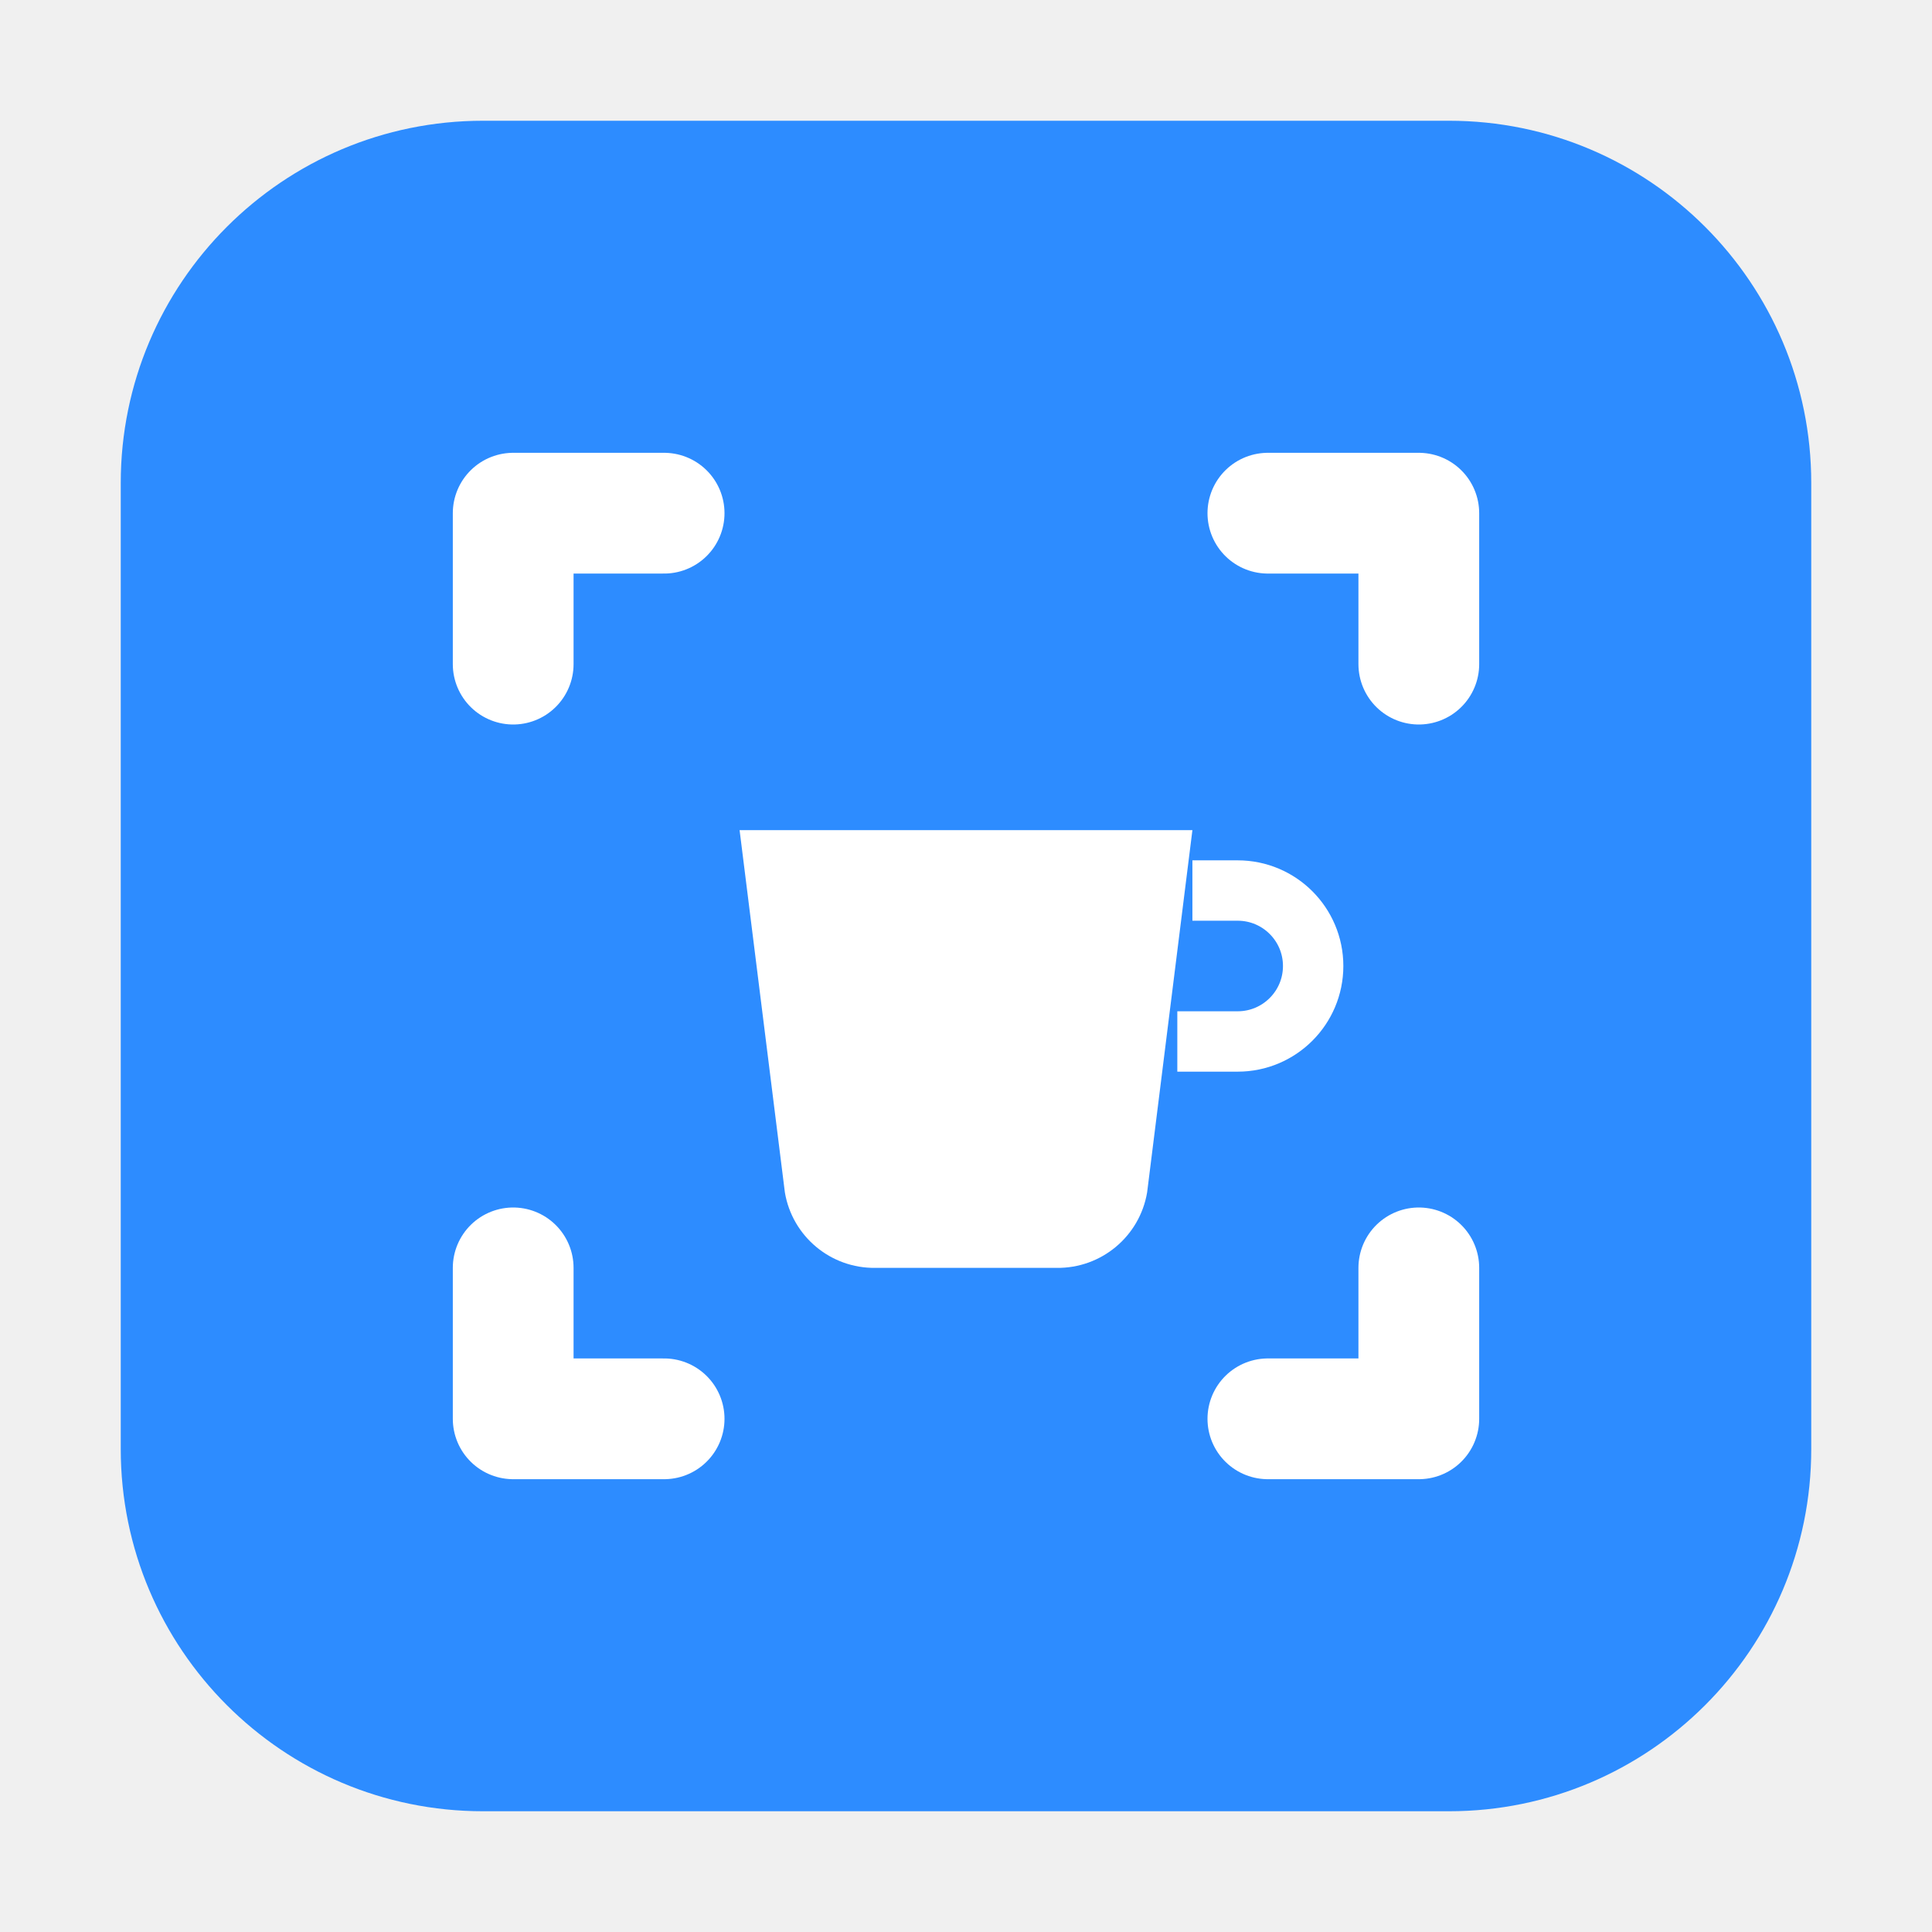
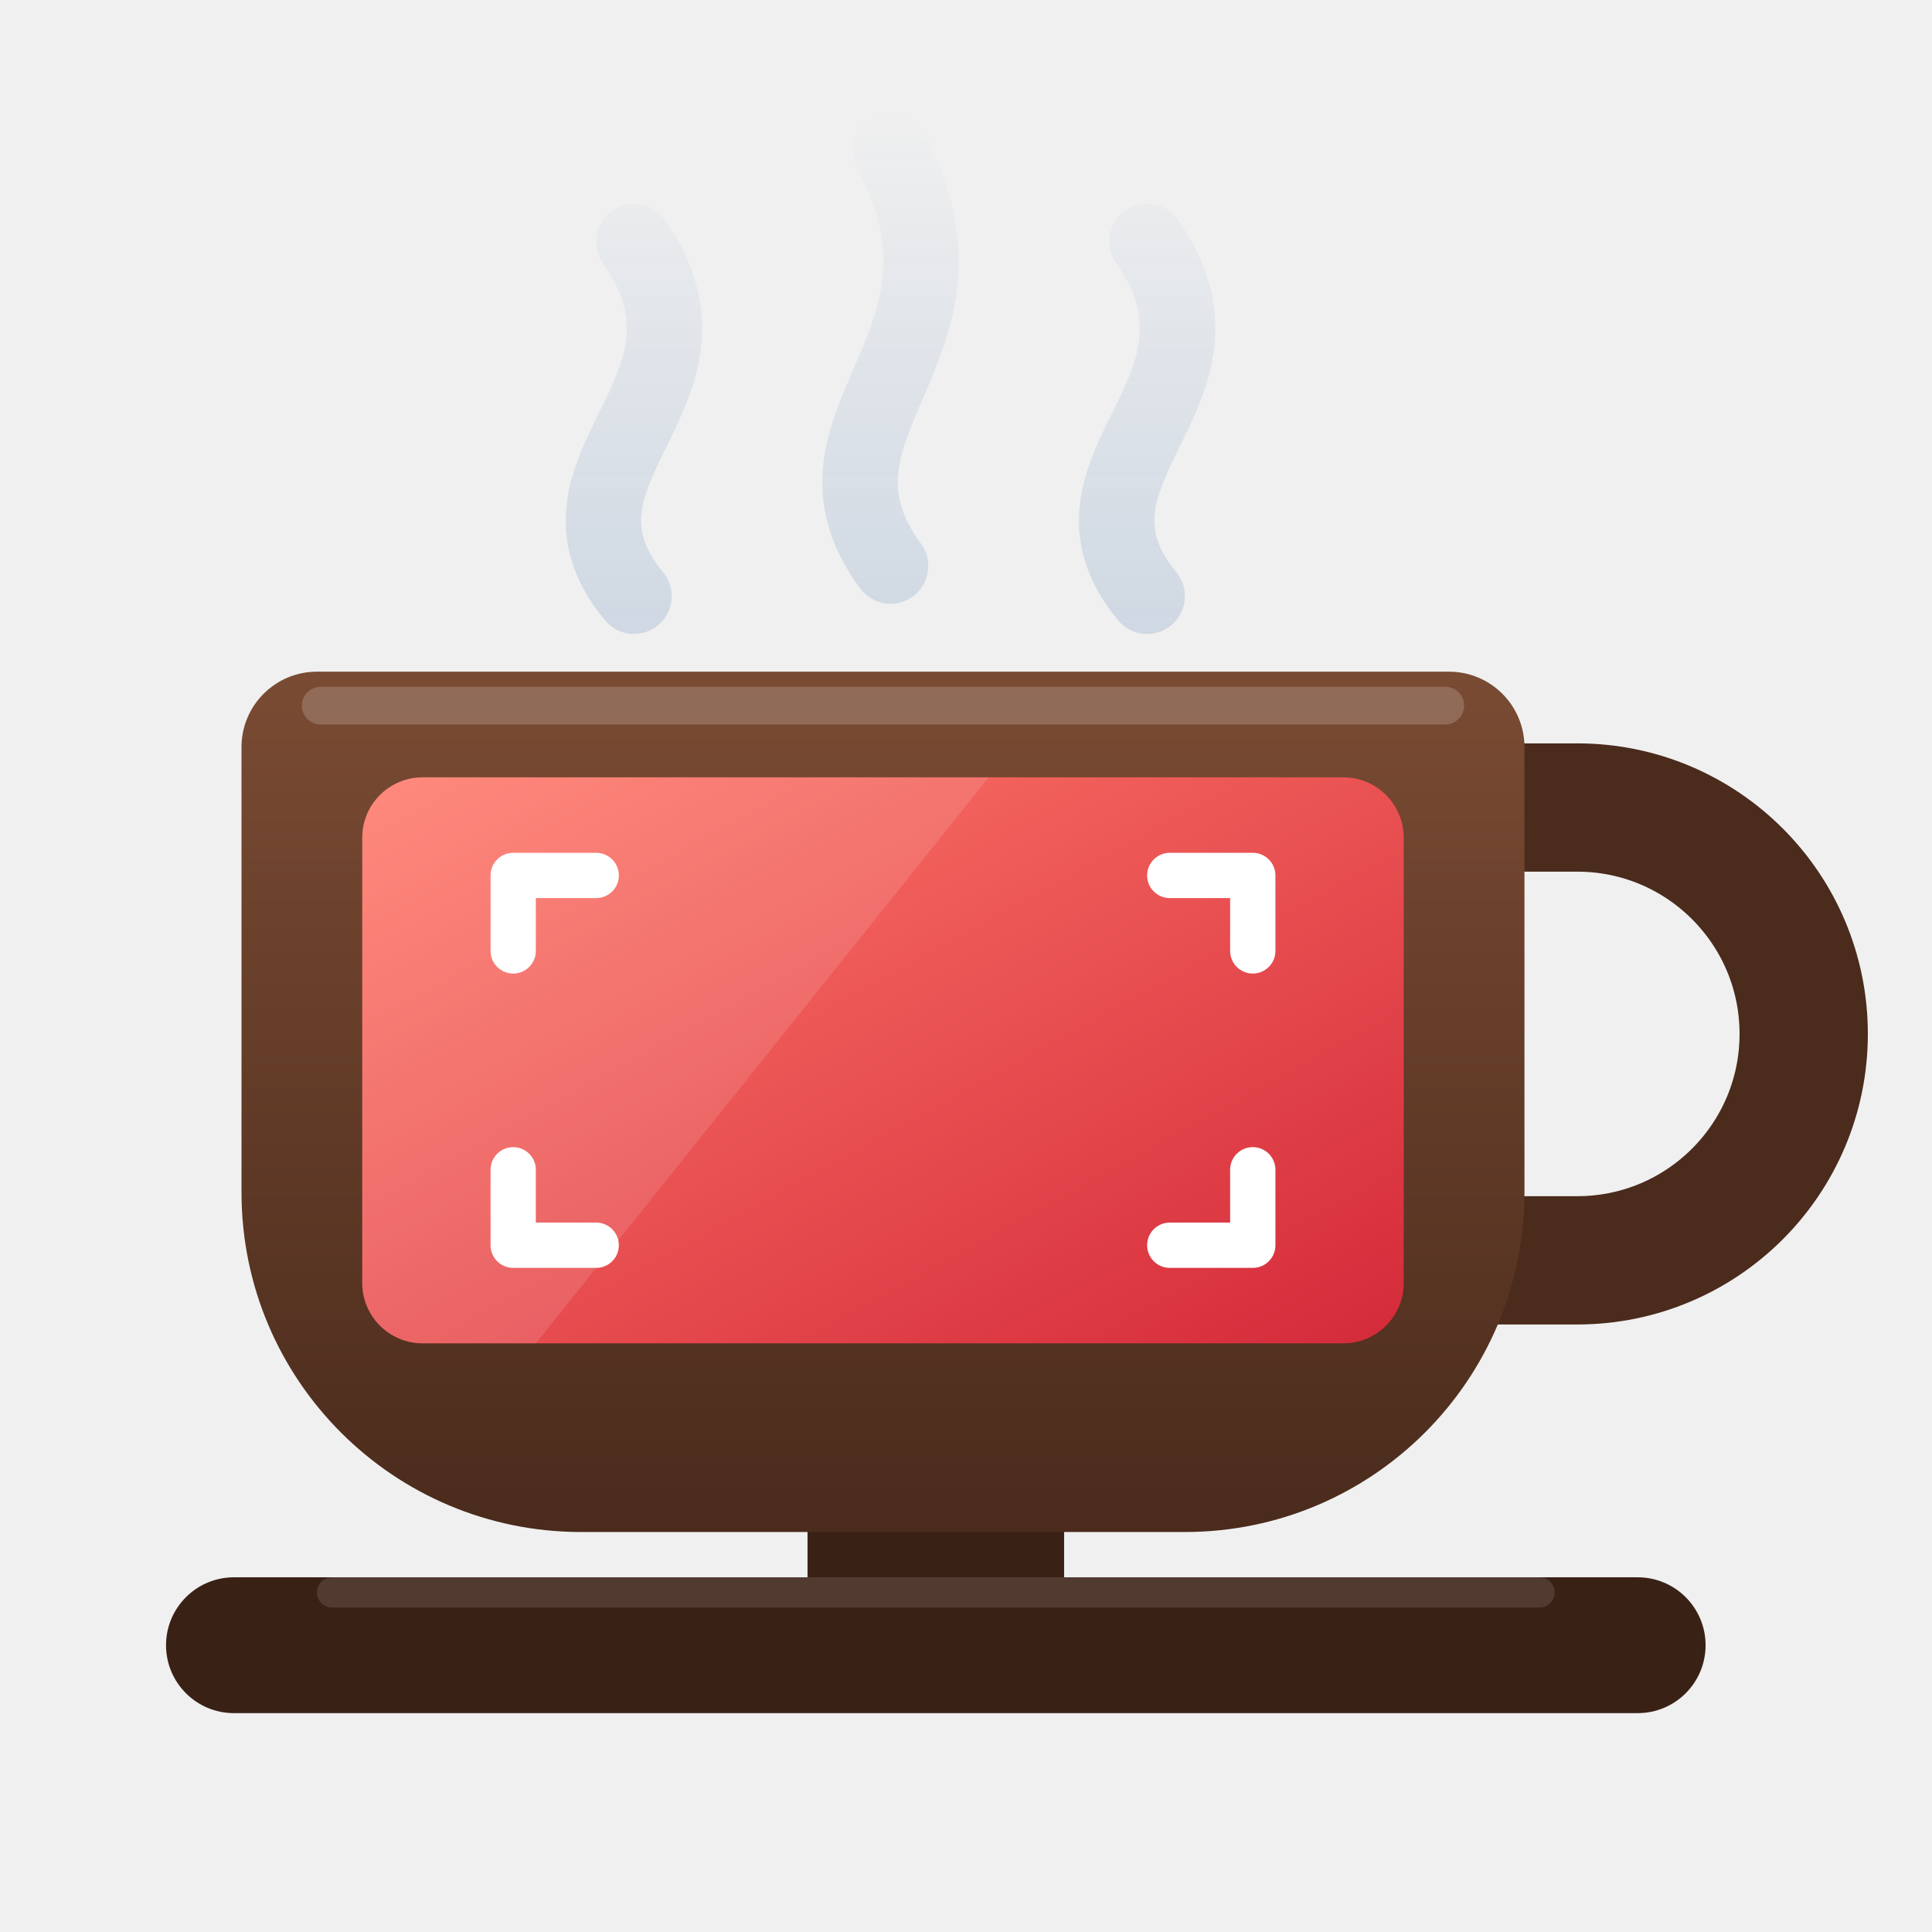
<svg xmlns="http://www.w3.org/2000/svg" viewBox="0 0 512 512">
-   <rect x="32" y="32" width="448" height="448" rx="96" fill="#2d8cff" />
-   <path d="M136 176v-40h40M336 136h40v40M376 336v40h-40M176 376h-40v-40" fill="none" stroke="#fff" stroke-width="32" stroke-linecap="round" stroke-linejoin="round" />
-   <path d="M196 220h120l-12 96a24 24 0 0 1-24 20h-48a24 24 0 0 1-24-20z" fill="#fff" />
-   <path d="M316 236h12a20 20 0 0 1 0 40h-16" fill="none" stroke="#fff" stroke-width="16" />
+   <defs>
+     <linearGradient id="body" x1="0" y1="0" x2="0" y2="1">
+       <stop offset="0" stop-color="#7a4b33" />
+       <stop offset="1" stop-color="#4a2b1c" />
+     </linearGradient>
+     <linearGradient id="screen" x1="0" y1="0" x2="1" y2="1">
+       <stop offset="0" stop-color="#ff7a6b" />
+       <stop offset="1" stop-color="#d42a3a" />
+     </linearGradient>
+     <linearGradient id="steam" gradientUnits="userSpaceOnUse" x1="0" y1="168" x2="0" y2="28">
+       <stop offset="0" stop-color="#cfd8e3" />
+       <stop offset="1" stop-color="#cfd8e3" stop-opacity="0" />
+     </linearGradient>
+   </defs>
+   <g fill="none" stroke="url(#steam)" stroke-width="20" stroke-linecap="round">
+     <path d="M168 158 C 140 124, 196 104, 168 64" />
+     <path d="M236 150 C 208 112, 264 92, 236 40" />
+     <path d="M304 158 C 276 124, 332 104, 304 64" />
+   </g>
+   <rect x="214" y="398" width="68" height="28" fill="#3a2116" />
+   <rect x="44" y="418" width="408" height="36" rx="18" fill="#3a2116" />
+   <rect x="84" y="418" width="328" height="8" rx="4" fill="#ffffff" opacity="0.12" />
+   <path d="M396 214 h22 a60 60 0 0 1 0 120 h-22" fill="none" stroke="#4a2b1c" stroke-width="34" stroke-linecap="round" />
+   <path d="M84 178 h300 a20 20 0 0 1 20 20 v118 a90 90 0 0 1 -90 90 h-160 a90 90 0 0 1 -90 -90 v-118 a20 20 0 0 1 20 -20 z" fill="url(#body)" />
+   <rect x="80" y="182" width="308" height="10" rx="5" fill="#ffffff" opacity="0.18" />
+   <rect x="96" y="206" width="276" height="150" rx="16" fill="url(#screen)" />
+   <path d="M96 222 a16 16 0 0 1 16 -16 h150 l-120 150 h-30 a16 16 0 0 1 -16 -16 z" fill="#ffffff" opacity="0.12" />
+   <g fill="none" stroke="#ffffff" stroke-width="12" stroke-linecap="round" stroke-linejoin="round">
+     <path d="M136 252 v-20 h22" />
+     <path d="M310 232 h22 v20" />
+     <path d="M332 310 v20 h-22" />
+     <path d="M158 330 h-22 v-20" />
+   </g>
</svg>
